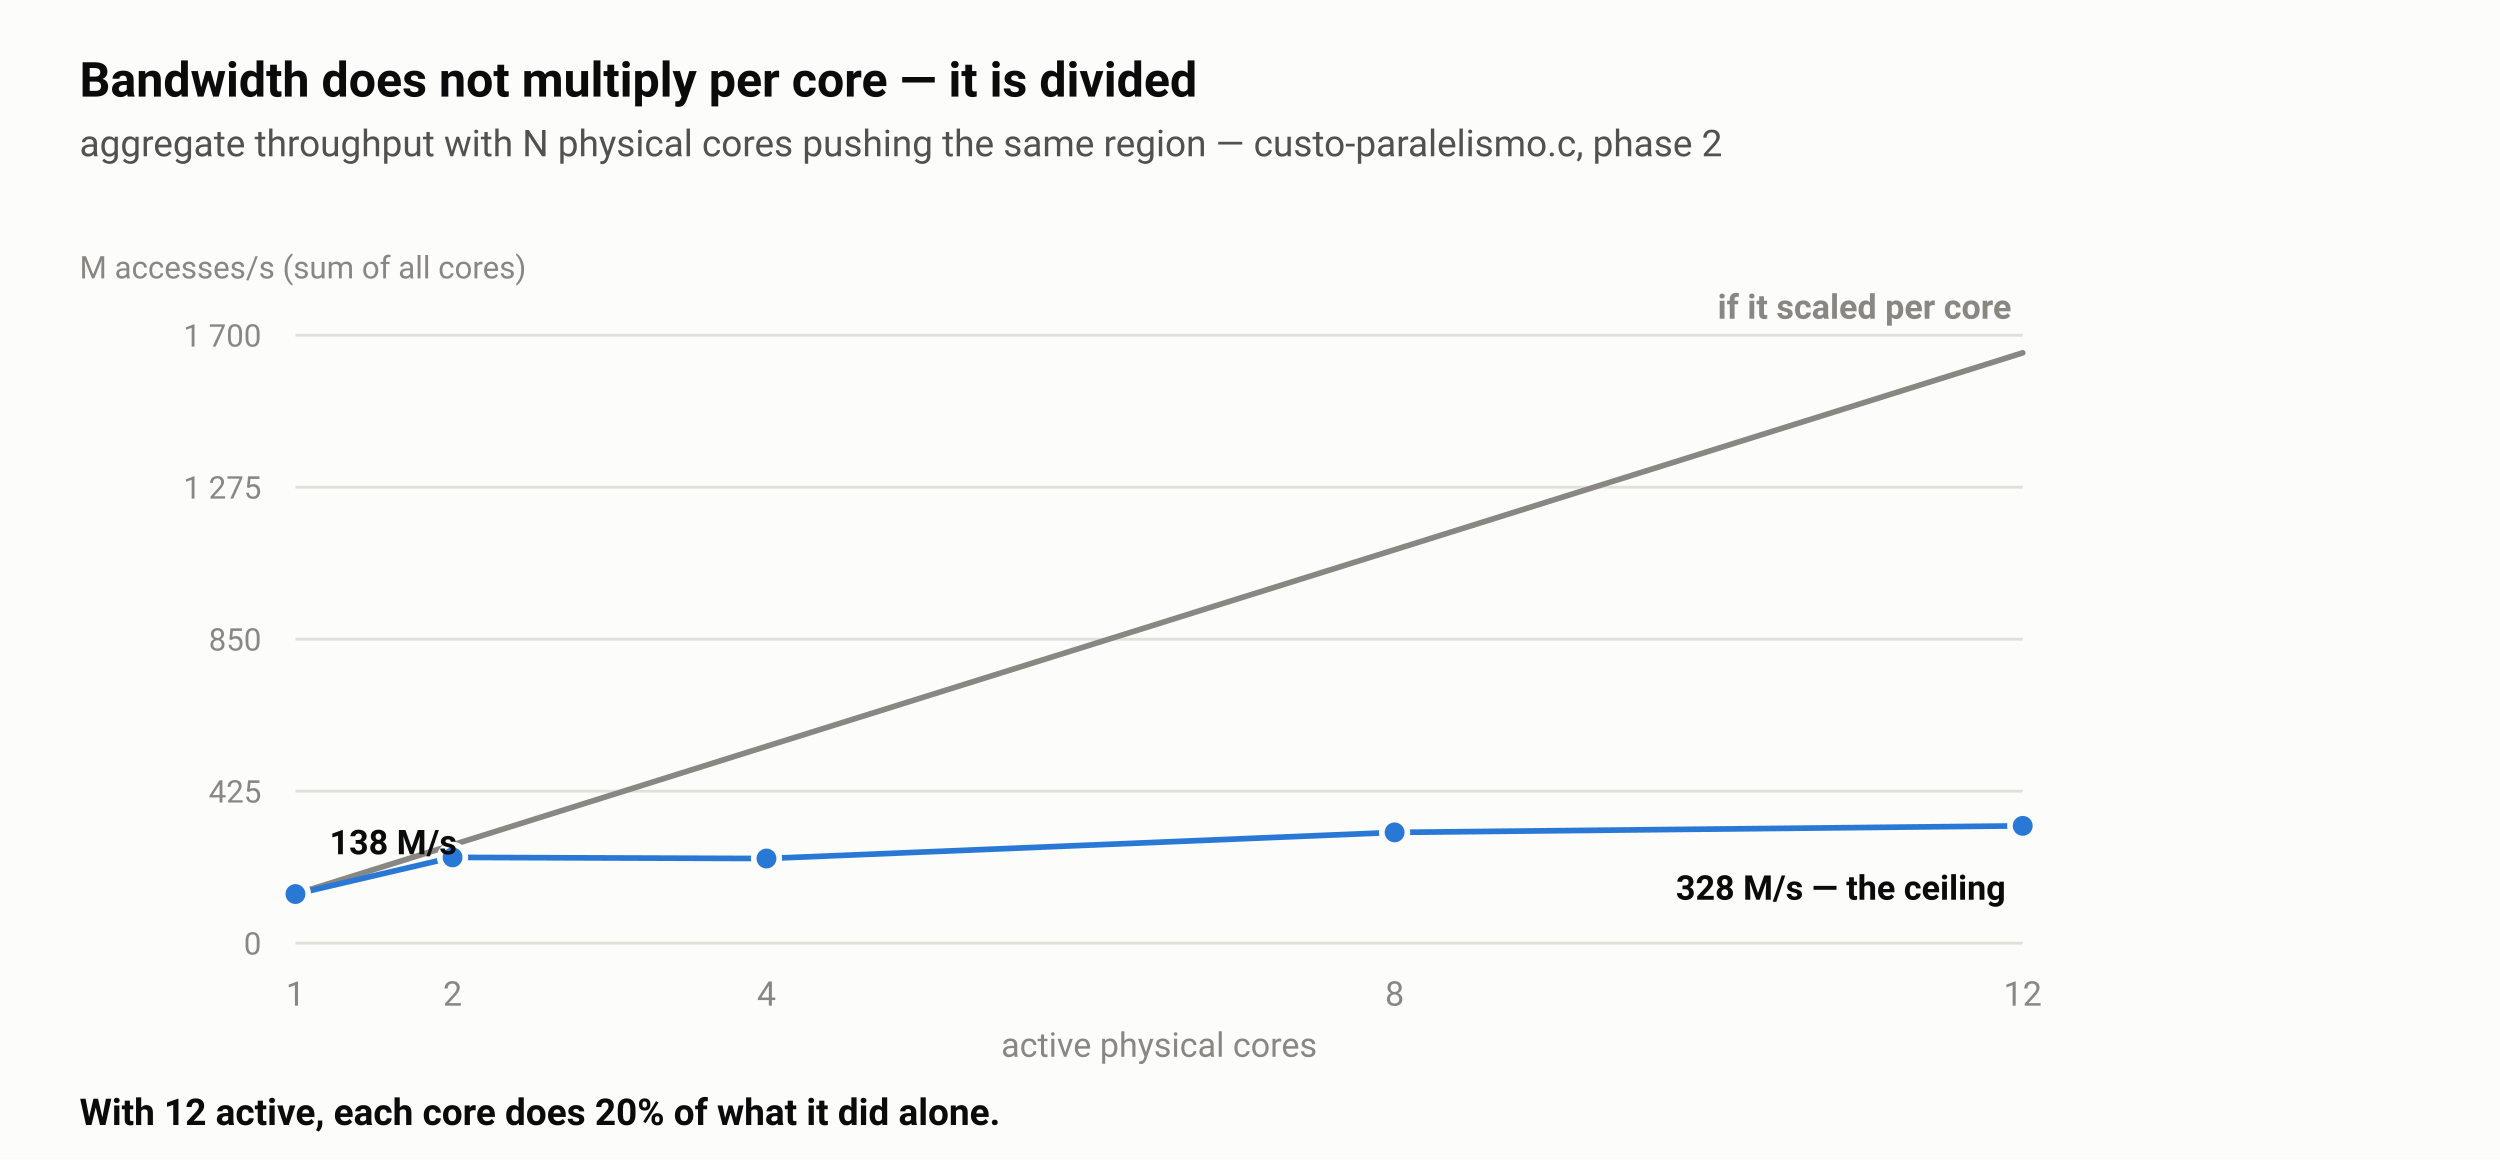
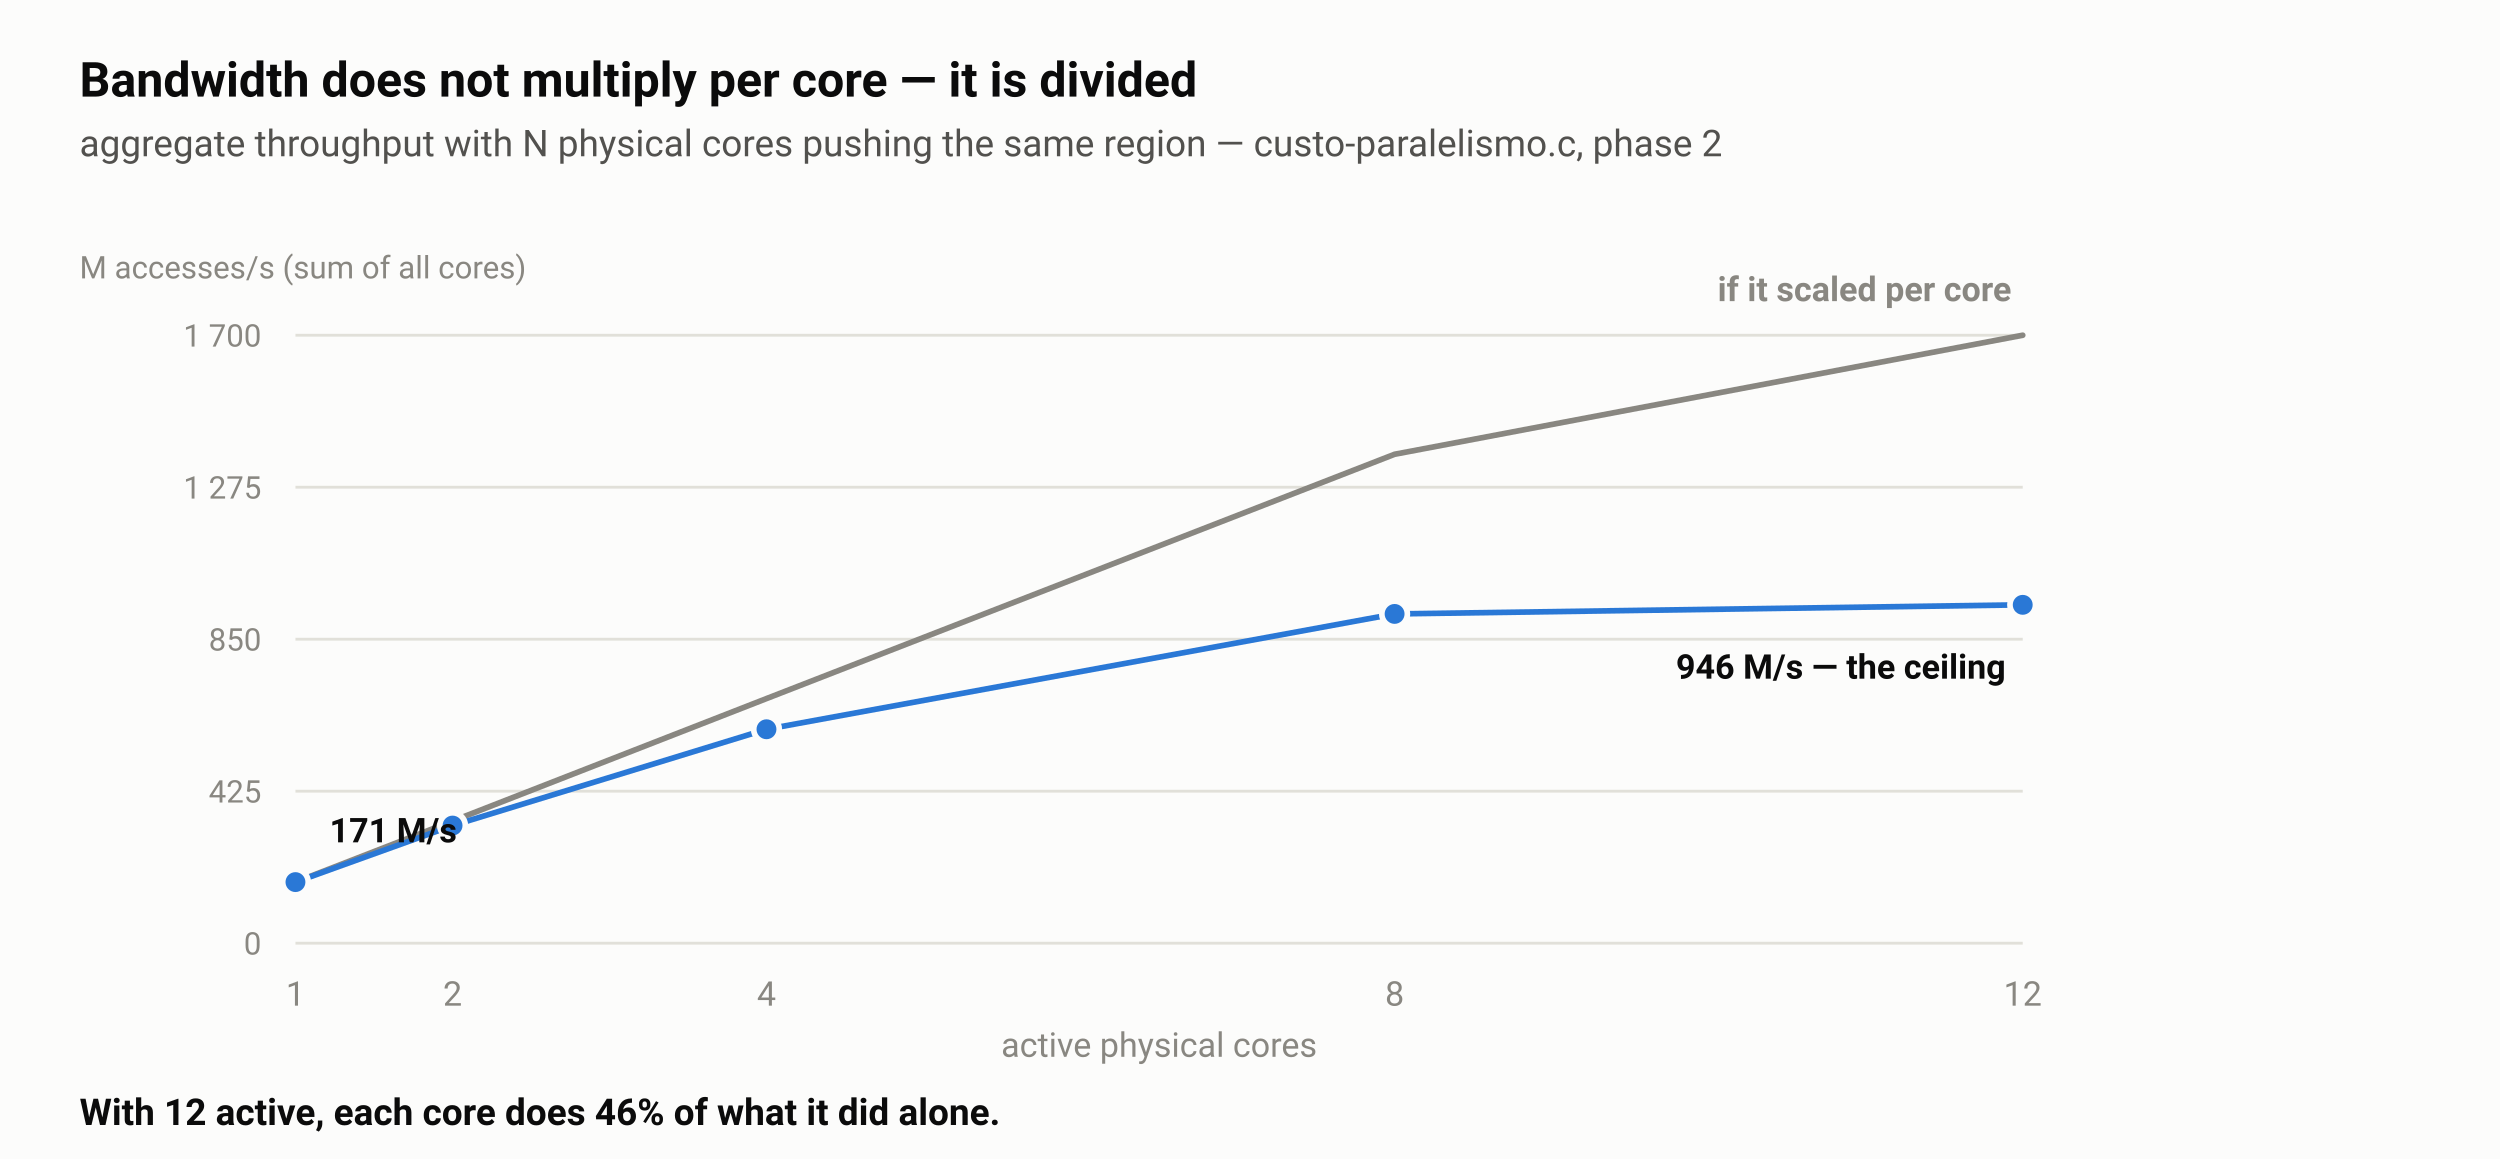
<svg xmlns="http://www.w3.org/2000/svg" viewBox="0 0 880 408" width="880" height="408" role="img" aria-labelledby="t d" font-family="system-ui, -apple-system, 'Segoe UI', Roboto, sans-serif">
  <rect width="880" height="408" fill="#fcfcfb" />
  <text x="28.0" y="34.0" fill="#0b0b0b" font-size="17" font-weight="600" text-anchor="start" font-family="system-ui, -apple-system, 'Segoe UI', Roboto, sans-serif">Bandwidth does not multiply per core — it is divided</text>
  <text x="28.0" y="55.0" fill="#52514e" font-size="13" font-weight="400" text-anchor="start" font-family="system-ui, -apple-system, 'Segoe UI', Roboto, sans-serif">aggregate throughput with N physical cores pushing the same region — custo-paralelismo.c, phase 2</text>
  <line x1="104.0" y1="332.0" x2="712.0" y2="332.0" stroke="#e1e0d9" stroke-width="1" />
  <text x="92.0" y="336.0" fill="#898781" font-size="11" font-weight="400" text-anchor="end" font-family="system-ui, -apple-system, 'Segoe UI', Roboto, sans-serif" font-variant-numeric="tabular-nums">0</text>
  <line x1="104.0" y1="278.5" x2="712.0" y2="278.5" stroke="#e1e0d9" stroke-width="1" />
  <text x="92.0" y="282.5" fill="#898781" font-size="11" font-weight="400" text-anchor="end" font-family="system-ui, -apple-system, 'Segoe UI', Roboto, sans-serif" font-variant-numeric="tabular-nums">425</text>
  <line x1="104.0" y1="225.0" x2="712.0" y2="225.0" stroke="#e1e0d9" stroke-width="1" />
  <text x="92.0" y="229.0" fill="#898781" font-size="11" font-weight="400" text-anchor="end" font-family="system-ui, -apple-system, 'Segoe UI', Roboto, sans-serif" font-variant-numeric="tabular-nums">850</text>
  <line x1="104.0" y1="171.5" x2="712.0" y2="171.5" stroke="#e1e0d9" stroke-width="1" />
  <text x="92.0" y="175.5" fill="#898781" font-size="11" font-weight="400" text-anchor="end" font-family="system-ui, -apple-system, 'Segoe UI', Roboto, sans-serif" font-variant-numeric="tabular-nums">1 275</text>
  <line x1="104.0" y1="118.0" x2="712.0" y2="118.0" stroke="#e1e0d9" stroke-width="1" />
  <text x="92.0" y="122.0" fill="#898781" font-size="11" font-weight="400" text-anchor="end" font-family="system-ui, -apple-system, 'Segoe UI', Roboto, sans-serif" font-variant-numeric="tabular-nums">1 700</text>
  <text x="28.0" y="98.0" fill="#898781" font-size="11" font-weight="400" text-anchor="start" font-family="system-ui, -apple-system, 'Segoe UI', Roboto, sans-serif">M accesses/s (sum of all cores)</text>
-   <polyline points="104.0,314.7 159.3,297.4 269.8,262.7 490.9,193.5 712.0,124.2" fill="none" stroke="#898781" stroke-width="2" stroke-linejoin="round" stroke-linecap="round" />
-   <text x="708.0" y="112.2" fill="#898781" font-size="12" font-weight="600" text-anchor="end" font-family="system-ui, -apple-system, 'Segoe UI', Roboto, sans-serif">if it scaled per core</text>
-   <polyline points="104.0,314.7 159.3,301.8 269.8,302.2 490.9,293.0 712.0,290.7" fill="none" stroke="#2a78d6" stroke-width="2" stroke-linejoin="round" stroke-linecap="round" />
-   <circle cx="104.0" cy="314.7" r="4.5" fill="#2a78d6" stroke="#fcfcfb" stroke-width="2" />
-   <circle cx="159.3" cy="301.8" r="4.5" fill="#2a78d6" stroke="#fcfcfb" stroke-width="2" />
-   <circle cx="269.8" cy="302.2" r="4.5" fill="#2a78d6" stroke="#fcfcfb" stroke-width="2" />
-   <circle cx="490.9" cy="293.0" r="4.5" fill="#2a78d6" stroke="#fcfcfb" stroke-width="2" />
-   <circle cx="712.0" cy="290.7" r="4.5" fill="#2a78d6" stroke="#fcfcfb" stroke-width="2" />
-   <text x="706.0" y="316.7" fill="#0b0b0b" font-size="12" font-weight="600" text-anchor="end" font-family="system-ui, -apple-system, 'Segoe UI', Roboto, sans-serif" font-variant-numeric="tabular-nums">328 M/s — the ceiling</text>
-   <text x="116.0" y="300.7" fill="#0b0b0b" font-size="12" font-weight="600" text-anchor="start" font-family="system-ui, -apple-system, 'Segoe UI', Roboto, sans-serif" font-variant-numeric="tabular-nums">138 M/s</text>
+   <polyline points="104.0,310.5 159.3,289.0 269.8,245.9 490.9,159.9 712.0,118.0" fill="none" stroke="#898781" stroke-width="2" stroke-linejoin="round" stroke-linecap="round" />
+   <text x="708.0" y="106.0" fill="#898781" font-size="12" font-weight="600" text-anchor="end" font-family="system-ui, -apple-system, 'Segoe UI', Roboto, sans-serif">if it scaled per core</text>
+   <polyline points="104.0,310.5 159.3,290.6 269.8,256.7 490.9,216.1 712.0,212.9" fill="none" stroke="#2a78d6" stroke-width="2" stroke-linejoin="round" stroke-linecap="round" />
+   <circle cx="104.0" cy="310.5" r="4.5" fill="#2a78d6" stroke="#fcfcfb" stroke-width="2" />
+   <circle cx="159.3" cy="290.6" r="4.5" fill="#2a78d6" stroke="#fcfcfb" stroke-width="2" />
+   <circle cx="269.8" cy="256.7" r="4.5" fill="#2a78d6" stroke="#fcfcfb" stroke-width="2" />
+   <circle cx="490.9" cy="216.1" r="4.5" fill="#2a78d6" stroke="#fcfcfb" stroke-width="2" />
+   <circle cx="712.0" cy="212.9" r="4.5" fill="#2a78d6" stroke="#fcfcfb" stroke-width="2" />
+   <text x="706.0" y="238.9" fill="#0b0b0b" font-size="12" font-weight="600" text-anchor="end" font-family="system-ui, -apple-system, 'Segoe UI', Roboto, sans-serif" font-variant-numeric="tabular-nums">946 M/s — the ceiling</text>
+   <text x="116.0" y="296.5" fill="#0b0b0b" font-size="12" font-weight="600" text-anchor="start" font-family="system-ui, -apple-system, 'Segoe UI', Roboto, sans-serif" font-variant-numeric="tabular-nums">171 M/s</text>
  <text x="104.0" y="354.0" fill="#898781" font-size="12" font-weight="400" text-anchor="middle" font-family="system-ui, -apple-system, 'Segoe UI', Roboto, sans-serif" font-variant-numeric="tabular-nums">1</text>
  <text x="159.3" y="354.0" fill="#898781" font-size="12" font-weight="400" text-anchor="middle" font-family="system-ui, -apple-system, 'Segoe UI', Roboto, sans-serif" font-variant-numeric="tabular-nums">2</text>
  <text x="269.8" y="354.0" fill="#898781" font-size="12" font-weight="400" text-anchor="middle" font-family="system-ui, -apple-system, 'Segoe UI', Roboto, sans-serif" font-variant-numeric="tabular-nums">4</text>
  <text x="490.9" y="354.0" fill="#898781" font-size="12" font-weight="400" text-anchor="middle" font-family="system-ui, -apple-system, 'Segoe UI', Roboto, sans-serif" font-variant-numeric="tabular-nums">8</text>
  <text x="712.0" y="354.0" fill="#898781" font-size="12" font-weight="400" text-anchor="middle" font-family="system-ui, -apple-system, 'Segoe UI', Roboto, sans-serif" font-variant-numeric="tabular-nums">12</text>
  <text x="408.0" y="372.0" fill="#898781" font-size="12" font-weight="400" text-anchor="middle" font-family="system-ui, -apple-system, 'Segoe UI', Roboto, sans-serif">active physical cores</text>
-   <text x="28.0" y="396.0" fill="#0b0b0b" font-size="13" font-weight="600" text-anchor="start" font-family="system-ui, -apple-system, 'Segoe UI', Roboto, sans-serif">With 12 active, each core does 20% of what it did alone.</text>
+   <text x="28.0" y="396.0" fill="#0b0b0b" font-size="13" font-weight="600" text-anchor="start" font-family="system-ui, -apple-system, 'Segoe UI', Roboto, sans-serif">With 12 active, each core does 46% of what it did alone.</text>
</svg>
